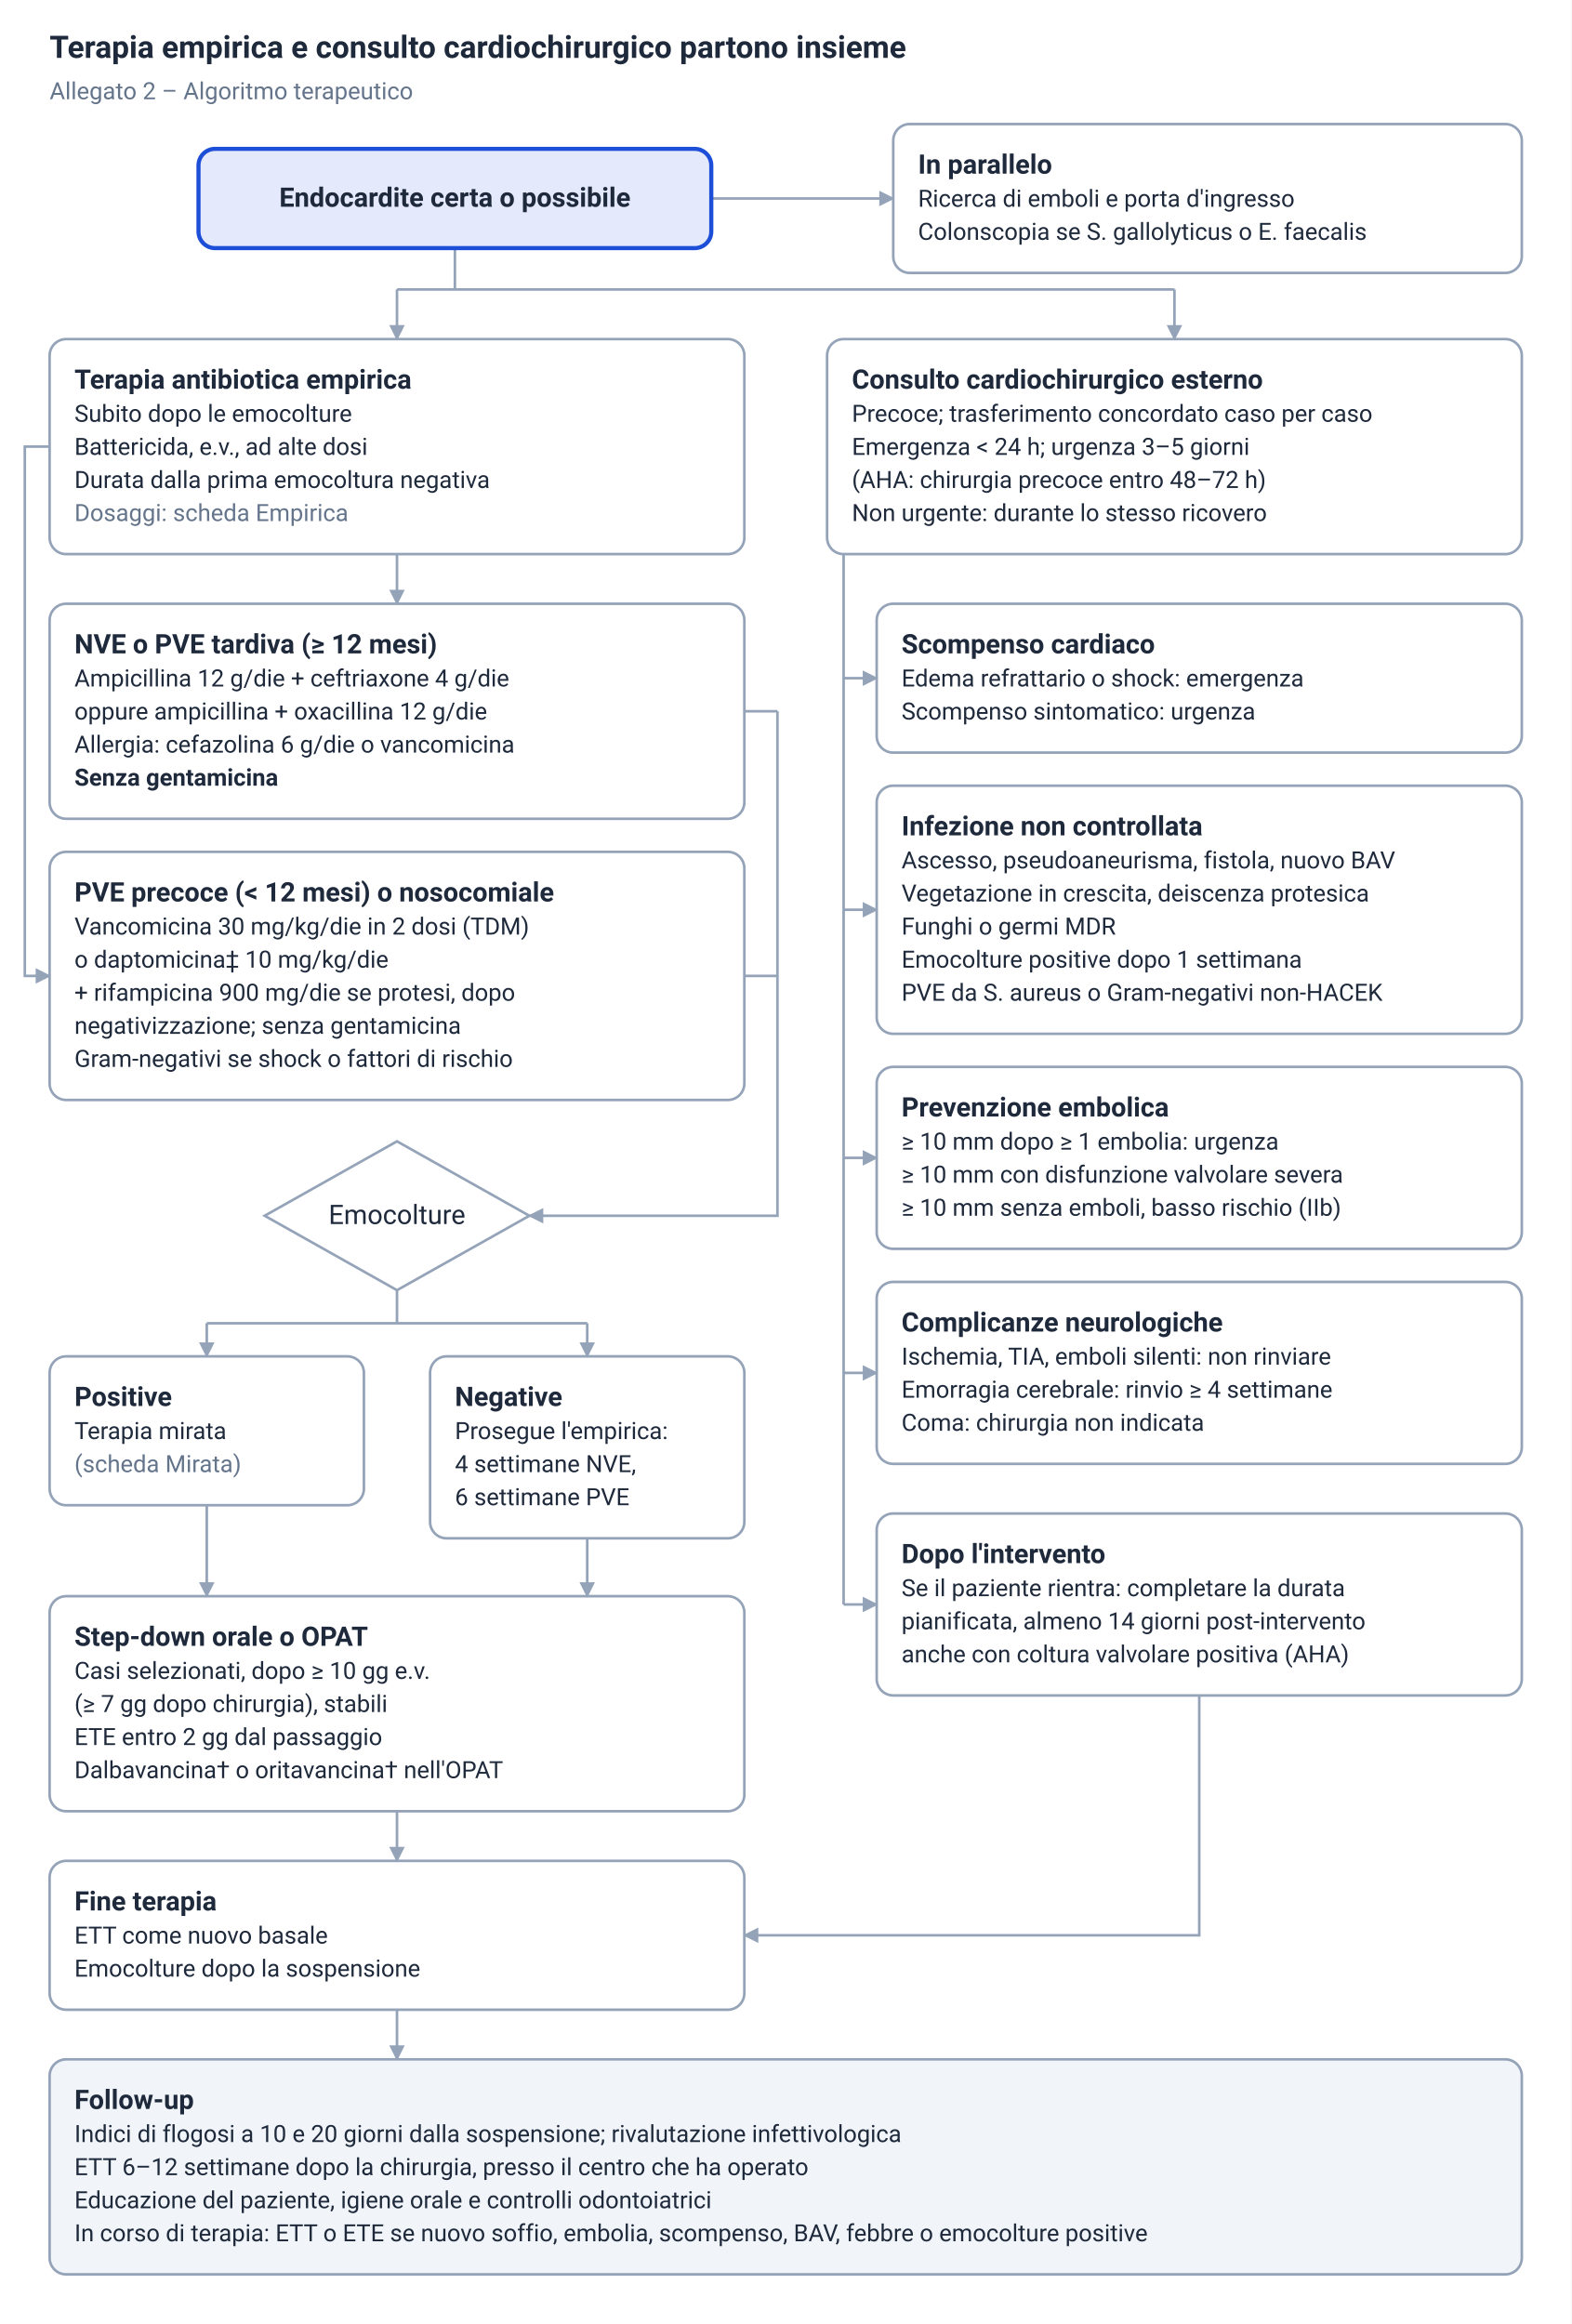
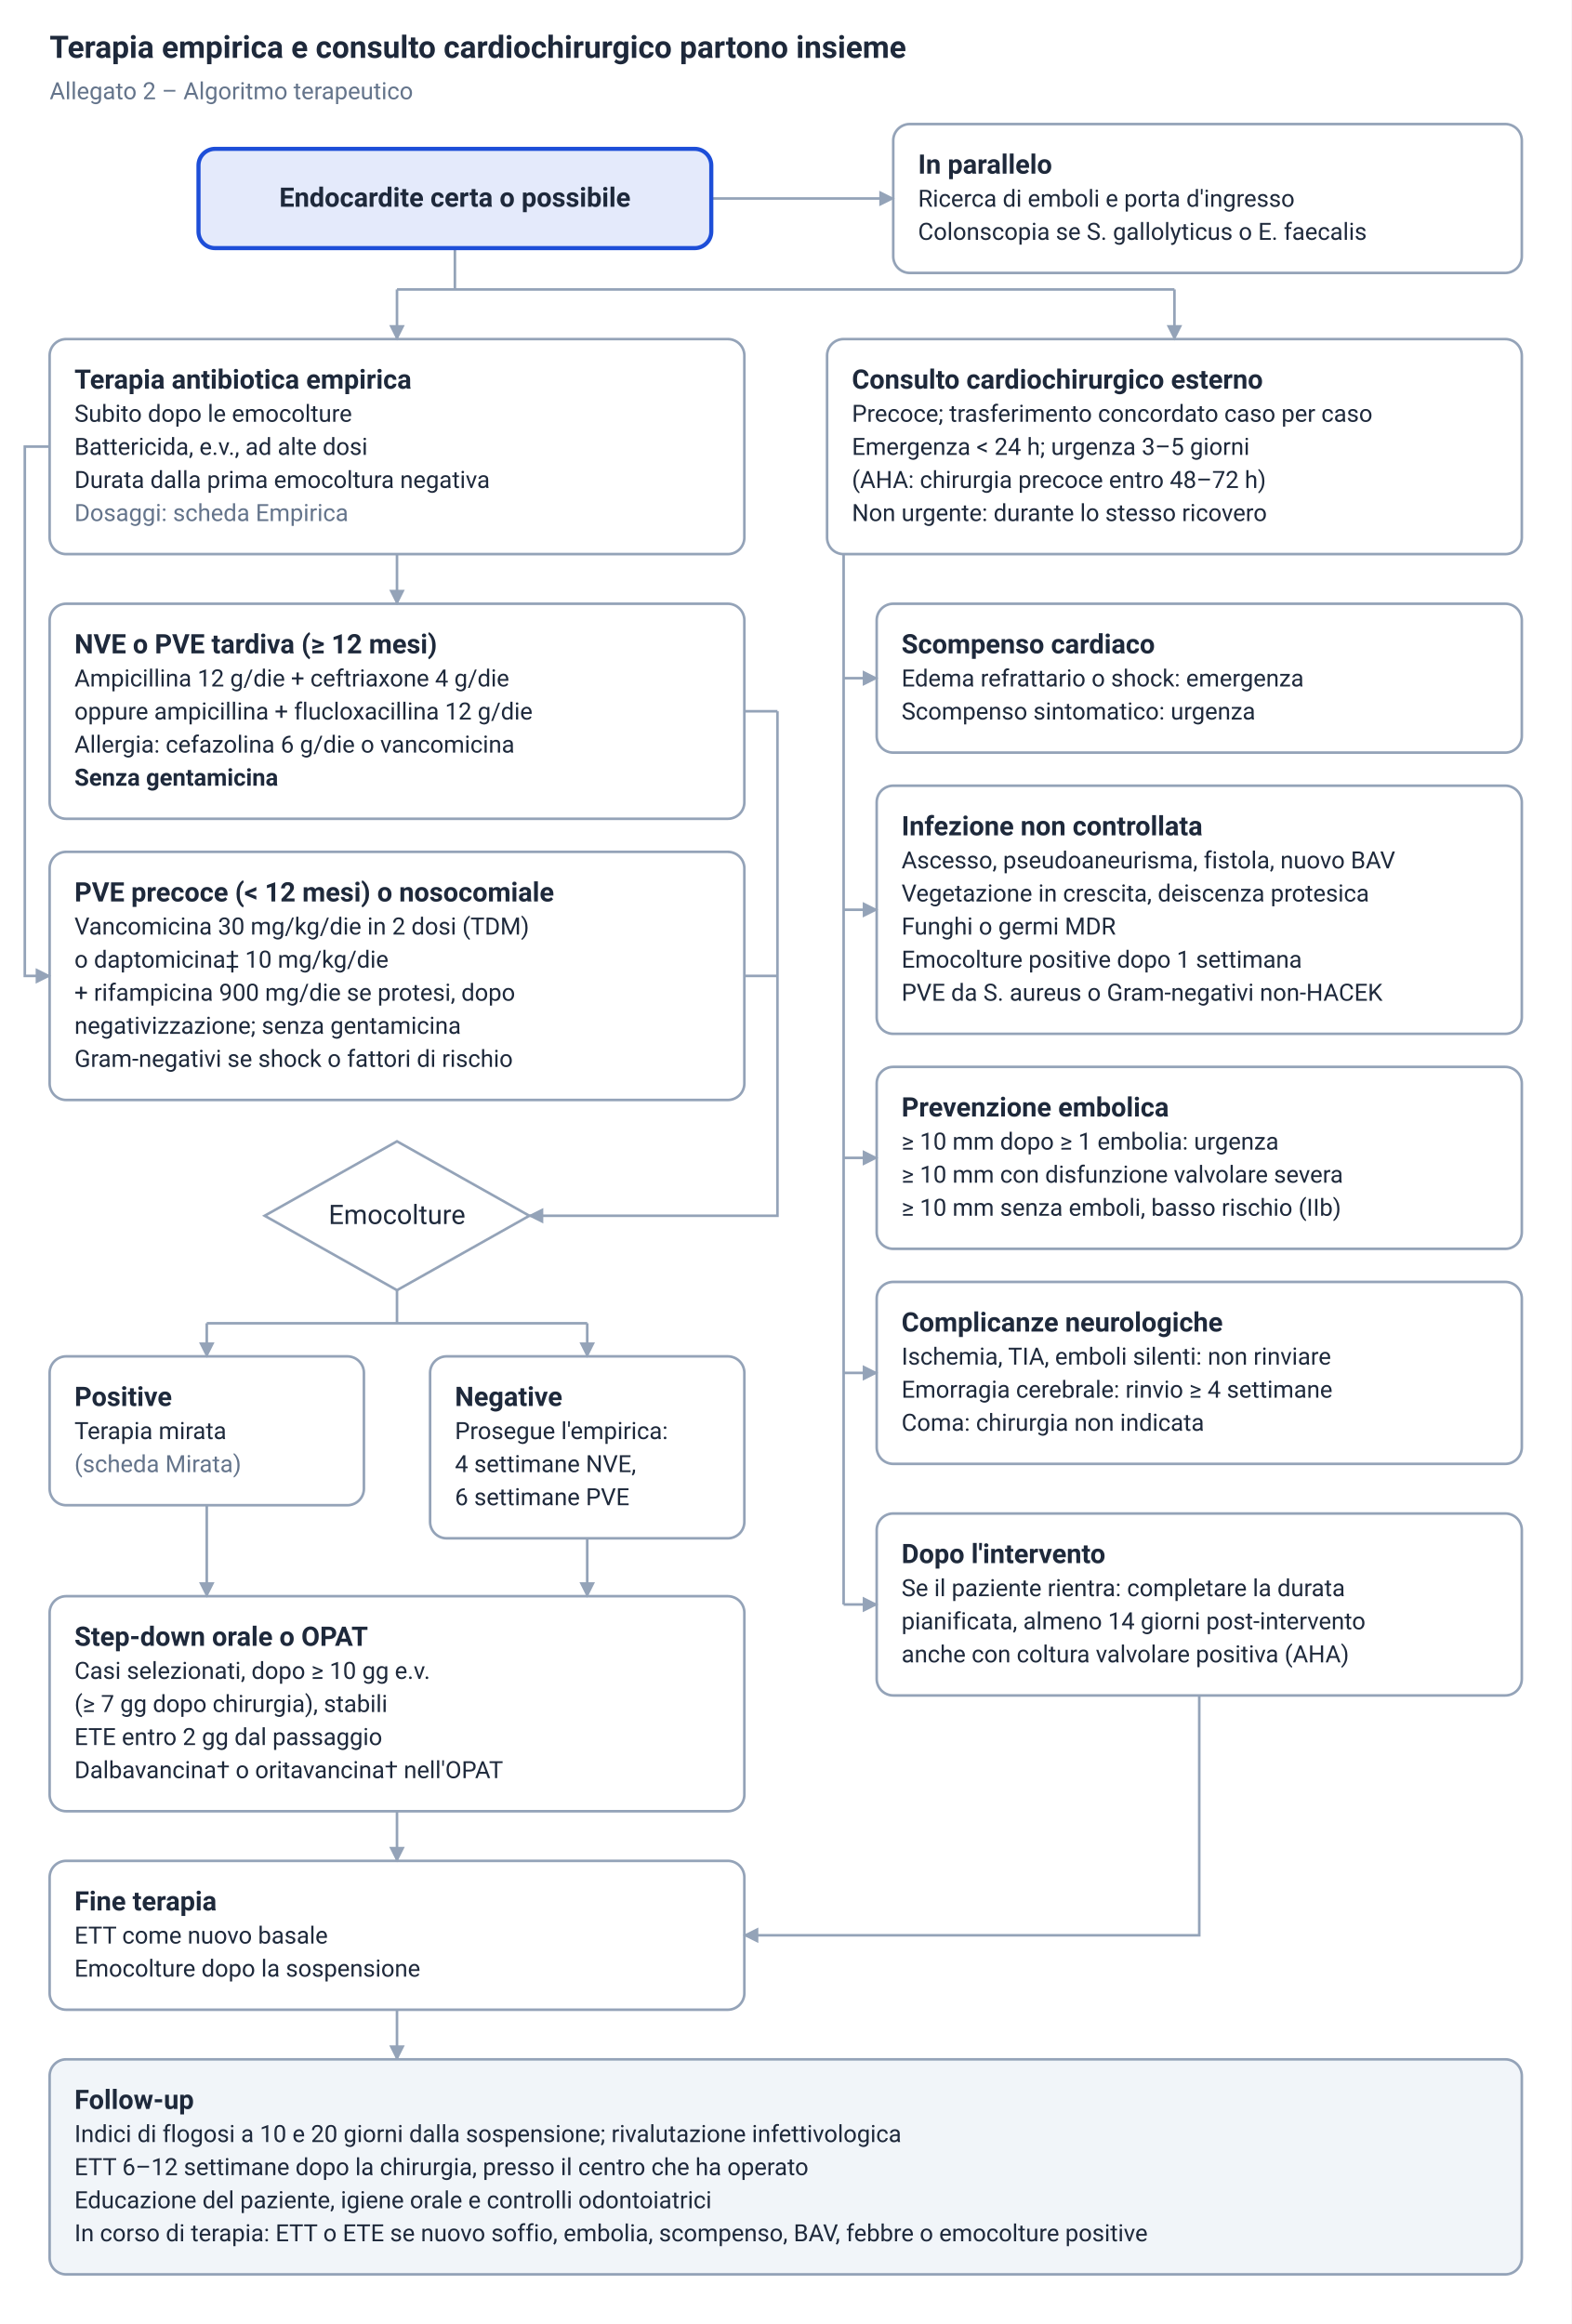
<svg xmlns="http://www.w3.org/2000/svg" font-family="system-ui,-apple-system,Segoe UI,Roboto,Helvetica,Arial,sans-serif" viewBox="0 0 760 1124" role="img" aria-label="Terapia empirica e consulto cardiochirurgico partono insieme" font-size="11.5">
  <rect width="100%" height="100%" fill="#ffffff" />
  <defs>
    <marker id="tx-arrow" viewBox="0 0 10 10" refX="9" refY="5" markerWidth="6" markerHeight="6" orient="auto-start-reverse">
      <path d="M0 0L10 5L0 10z" fill="#94a3b8" />
    </marker>
  </defs>
  <text x="24" y="28" font-size="15" font-weight="600" fill="#1e293b">Terapia empirica e consulto cardiochirurgico partono insieme</text>
  <text x="24" y="48" fill="#64748b">Allegato 2 – Algoritmo terapeutico</text>
  <g fill="none" stroke="#94a3b8" stroke-width="1.25">
    <path d="M344 96H432" marker-end="url(#tx-arrow)" />
    <path d="M220 120V140" />
    <path d="M192 140H568" />
    <path d="M192 140V164" marker-end="url(#tx-arrow)" />
    <path d="M568 140V164" marker-end="url(#tx-arrow)" />
    <path d="M192 268V292" marker-end="url(#tx-arrow)" />
    <path d="M24 216H12V472H24" marker-end="url(#tx-arrow)" />
    <path d="M360 344H376" />
    <path d="M360 472H376" />
    <path d="M376 344V588H256" marker-end="url(#tx-arrow)" />
    <path d="M192 624V640" />
    <path d="M100 640H284" />
    <path d="M100 640V656" marker-end="url(#tx-arrow)" />
    <path d="M284 640V656" marker-end="url(#tx-arrow)" />
    <path d="M100 728V772" marker-end="url(#tx-arrow)" />
    <path d="M284 744V772" marker-end="url(#tx-arrow)" />
    <path d="M192 876V900" marker-end="url(#tx-arrow)" />
    <path d="M192 972V996" marker-end="url(#tx-arrow)" />
    <path d="M408 268V776" />
    <path d="M408 328H424" marker-end="url(#tx-arrow)" />
    <path d="M408 440H424" marker-end="url(#tx-arrow)" />
    <path d="M408 560H424" marker-end="url(#tx-arrow)" />
    <path d="M408 664H424" marker-end="url(#tx-arrow)" />
    <path d="M408 776H424" marker-end="url(#tx-arrow)" />
    <path d="M580 820V936H360" marker-end="url(#tx-arrow)" />
  </g>
  <g>
    <rect x="96" y="72" width="248" height="48" rx="8" fill="#1d4ed8" fill-opacity="0.12" stroke="#1d4ed8" stroke-width="2" />
    <text x="220" y="100" text-anchor="middle" font-size="13" font-weight="600" fill="#1e293b">Endocardite certa o possibile</text>
  </g>
  <g>
    <rect x="432" y="60" width="304" height="72" rx="8" fill="none" fill-opacity="1" stroke="#94a3b8" stroke-width="1.25" />
    <text x="444" y="84" font-size="13" font-weight="600" fill="#1e293b">In parallelo</text>
    <text x="444" y="100" fill="#1e293b">Ricerca di emboli e porta d'ingresso</text>
    <text x="444" y="116" fill="#1e293b">Colonscopia se S. gallolyticus o E. faecalis</text>
  </g>
  <g>
    <rect x="24" y="164" width="336" height="104" rx="8" fill="none" fill-opacity="1" stroke="#94a3b8" stroke-width="1.25" />
    <text x="36" y="188" font-size="13" font-weight="600" fill="#1e293b">Terapia antibiotica empirica</text>
    <text x="36" y="204" fill="#1e293b">Subito dopo le emocolture</text>
    <text x="36" y="220" fill="#1e293b">Battericida, e.v., ad alte dosi</text>
    <text x="36" y="236" fill="#1e293b">Durata dalla prima emocoltura negativa</text>
    <text x="36" y="252" fill="#64748b">Dosaggi: scheda Empirica</text>
  </g>
  <g>
    <rect x="24" y="292" width="336" height="104" rx="8" fill="none" fill-opacity="1" stroke="#94a3b8" stroke-width="1.25" />
    <text x="36" y="316" font-size="13" font-weight="600" fill="#1e293b">NVE o PVE tardiva (≥ 12 mesi)</text>
    <text x="36" y="332" fill="#1e293b">Ampicillina 12 g/die + ceftriaxone 4 g/die</text>
-     <text x="36" y="348" fill="#1e293b">oppure ampicillina + oxacillina 12 g/die</text>
+     <text x="36" y="348" fill="#1e293b">oppure ampicillina + flucloxacillina 12 g/die</text>
    <text x="36" y="364" fill="#1e293b">Allergia: cefazolina 6 g/die o vancomicina</text>
    <text x="36" y="380" font-weight="600" fill="#1e293b">Senza gentamicina</text>
  </g>
  <g>
    <rect x="24" y="412" width="336" height="120" rx="8" fill="none" fill-opacity="1" stroke="#94a3b8" stroke-width="1.25" />
    <text x="36" y="436" font-size="13" font-weight="600" fill="#1e293b">PVE precoce (&lt; 12 mesi) o nosocomiale</text>
    <text x="36" y="452" fill="#1e293b">Vancomicina 30 mg/kg/die in 2 dosi (TDM)</text>
    <text x="36" y="468" fill="#1e293b">o daptomicina‡ 10 mg/kg/die</text>
    <text x="36" y="484" fill="#1e293b">+ rifampicina 900 mg/die se protesi, dopo</text>
    <text x="36" y="500" fill="#1e293b">negativizzazione; senza gentamicina</text>
    <text x="36" y="516" fill="#1e293b">Gram-negativi se shock o fattori di rischio</text>
  </g>
  <g>
    <polygon points="128,588 192,552 256,588 192,624" fill="none" stroke="#94a3b8" stroke-width="1.25" />
    <text x="192" y="592" text-anchor="middle" font-size="13" fill="#1e293b">Emocolture</text>
  </g>
  <g>
    <rect x="24" y="656" width="152" height="72" rx="8" fill="none" fill-opacity="1" stroke="#94a3b8" stroke-width="1.25" />
    <text x="36" y="680" font-size="13" font-weight="600" fill="#1e293b">Positive</text>
    <text x="36" y="696" fill="#1e293b">Terapia mirata</text>
    <text x="36" y="712" fill="#64748b">(scheda Mirata)</text>
  </g>
  <g>
    <rect x="208" y="656" width="152" height="88" rx="8" fill="none" fill-opacity="1" stroke="#94a3b8" stroke-width="1.25" />
    <text x="220" y="680" font-size="13" font-weight="600" fill="#1e293b">Negative</text>
    <text x="220" y="696" fill="#1e293b">Prosegue l'empirica:</text>
    <text x="220" y="712" fill="#1e293b">4 settimane NVE,</text>
    <text x="220" y="728" fill="#1e293b">6 settimane PVE</text>
  </g>
  <g>
    <rect x="24" y="772" width="336" height="104" rx="8" fill="none" fill-opacity="1" stroke="#94a3b8" stroke-width="1.25" />
    <text x="36" y="796" font-size="13" font-weight="600" fill="#1e293b">Step-down orale o OPAT</text>
    <text x="36" y="812" fill="#1e293b">Casi selezionati, dopo ≥ 10 gg e.v.</text>
    <text x="36" y="828" fill="#1e293b">(≥ 7 gg dopo chirurgia), stabili</text>
    <text x="36" y="844" fill="#1e293b">ETE entro 2 gg dal passaggio</text>
    <text x="36" y="860" fill="#1e293b">Dalbavancina† o oritavancina† nell'OPAT</text>
  </g>
  <g>
    <rect x="24" y="900" width="336" height="72" rx="8" fill="none" fill-opacity="1" stroke="#94a3b8" stroke-width="1.25" />
    <text x="36" y="924" font-size="13" font-weight="600" fill="#1e293b">Fine terapia</text>
    <text x="36" y="940" fill="#1e293b">ETT come nuovo basale</text>
    <text x="36" y="956" fill="#1e293b">Emocolture dopo la sospensione</text>
  </g>
  <g>
    <rect x="400" y="164" width="336" height="104" rx="8" fill="none" fill-opacity="1" stroke="#94a3b8" stroke-width="1.25" />
    <text x="412" y="188" font-size="13" font-weight="600" fill="#1e293b">Consulto cardiochirurgico esterno</text>
    <text x="412" y="204" fill="#1e293b">Precoce; trasferimento concordato caso per caso</text>
    <text x="412" y="220" fill="#1e293b">Emergenza &lt; 24 h; urgenza 3–5 giorni</text>
    <text x="412" y="236" fill="#1e293b">(AHA: chirurgia precoce entro 48–72 h)</text>
    <text x="412" y="252" fill="#1e293b">Non urgente: durante lo stesso ricovero</text>
  </g>
  <g>
    <rect x="424" y="292" width="312" height="72" rx="8" fill="none" fill-opacity="1" stroke="#94a3b8" stroke-width="1.25" />
    <text x="436" y="316" font-size="13" font-weight="600" fill="#1e293b">Scompenso cardiaco</text>
    <text x="436" y="332" fill="#1e293b">Edema refrattario o shock: emergenza</text>
    <text x="436" y="348" fill="#1e293b">Scompenso sintomatico: urgenza</text>
  </g>
  <g>
    <rect x="424" y="380" width="312" height="120" rx="8" fill="none" fill-opacity="1" stroke="#94a3b8" stroke-width="1.25" />
    <text x="436" y="404" font-size="13" font-weight="600" fill="#1e293b">Infezione non controllata</text>
    <text x="436" y="420" fill="#1e293b">Ascesso, pseudoaneurisma, fistola, nuovo BAV</text>
    <text x="436" y="436" fill="#1e293b">Vegetazione in crescita, deiscenza protesica</text>
    <text x="436" y="452" fill="#1e293b">Funghi o germi MDR</text>
    <text x="436" y="468" fill="#1e293b">Emocolture positive dopo 1 settimana</text>
    <text x="436" y="484" fill="#1e293b">PVE da S. aureus o Gram-negativi non-HACEK</text>
  </g>
  <g>
    <rect x="424" y="516" width="312" height="88" rx="8" fill="none" fill-opacity="1" stroke="#94a3b8" stroke-width="1.25" />
    <text x="436" y="540" font-size="13" font-weight="600" fill="#1e293b">Prevenzione embolica</text>
    <text x="436" y="556" fill="#1e293b">≥ 10 mm dopo ≥ 1 embolia: urgenza</text>
    <text x="436" y="572" fill="#1e293b">≥ 10 mm con disfunzione valvolare severa</text>
    <text x="436" y="588" fill="#1e293b">≥ 10 mm senza emboli, basso rischio (IIb)</text>
  </g>
  <g>
    <rect x="424" y="620" width="312" height="88" rx="8" fill="none" fill-opacity="1" stroke="#94a3b8" stroke-width="1.25" />
    <text x="436" y="644" font-size="13" font-weight="600" fill="#1e293b">Complicanze neurologiche</text>
    <text x="436" y="660" fill="#1e293b">Ischemia, TIA, emboli silenti: non rinviare</text>
    <text x="436" y="676" fill="#1e293b">Emorragia cerebrale: rinvio ≥ 4 settimane</text>
    <text x="436" y="692" fill="#1e293b">Coma: chirurgia non indicata</text>
  </g>
  <g>
    <rect x="424" y="732" width="312" height="88" rx="8" fill="none" fill-opacity="1" stroke="#94a3b8" stroke-width="1.25" />
    <text x="436" y="756" font-size="13" font-weight="600" fill="#1e293b">Dopo l'intervento</text>
    <text x="436" y="772" fill="#1e293b">Se il paziente rientra: completare la durata</text>
    <text x="436" y="788" fill="#1e293b">pianificata, almeno 14 giorni post-intervento</text>
    <text x="436" y="804" fill="#1e293b">anche con coltura valvolare positiva (AHA)</text>
  </g>
  <g>
    <rect x="24" y="996" width="712" height="104" rx="8" fill="#f1f5f9" fill-opacity="1" stroke="#94a3b8" stroke-width="1.25" />
    <text x="36" y="1020" font-size="13" font-weight="600" fill="#1e293b">Follow-up</text>
    <text x="36" y="1036" fill="#1e293b">Indici di flogosi a 10 e 20 giorni dalla sospensione; rivalutazione infettivologica</text>
    <text x="36" y="1052" fill="#1e293b">ETT 6–12 settimane dopo la chirurgia, presso il centro che ha operato</text>
    <text x="36" y="1068" fill="#1e293b">Educazione del paziente, igiene orale e controlli odontoiatrici</text>
    <text x="36" y="1084" fill="#1e293b">In corso di terapia: ETT o ETE se nuovo soffio, embolia, scompenso, BAV, febbre o emocolture positive</text>
  </g>
</svg>
